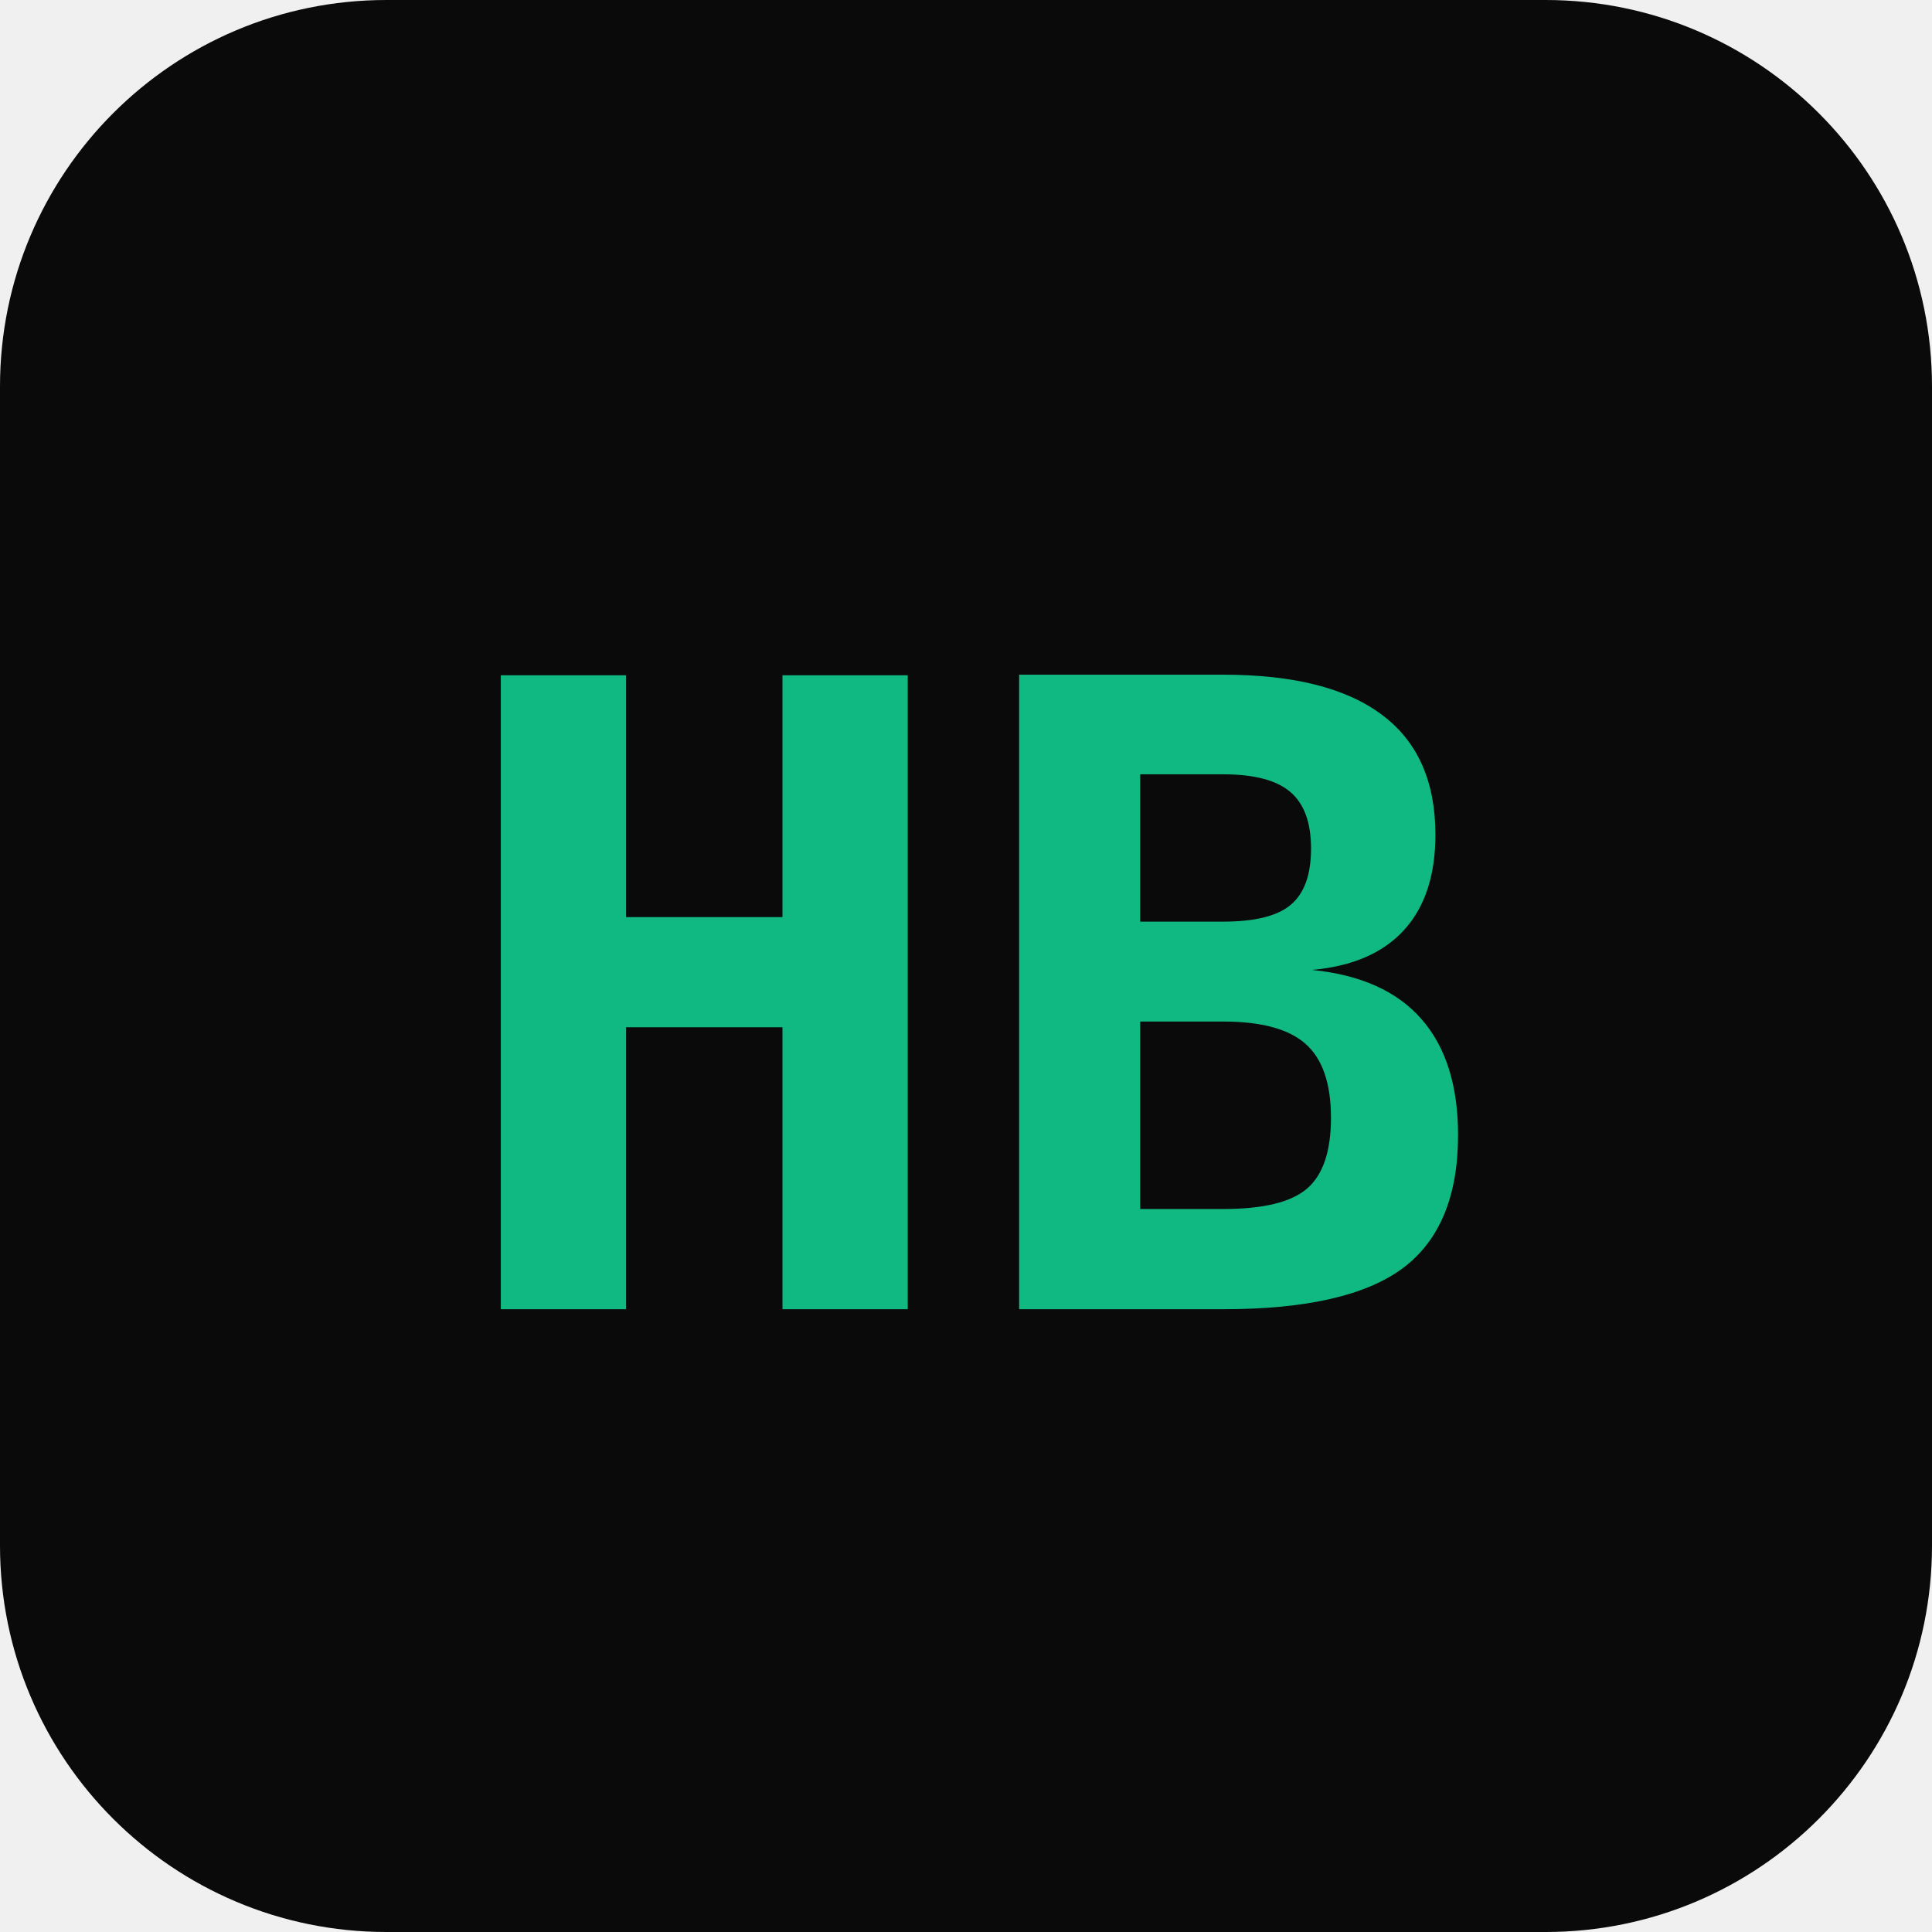
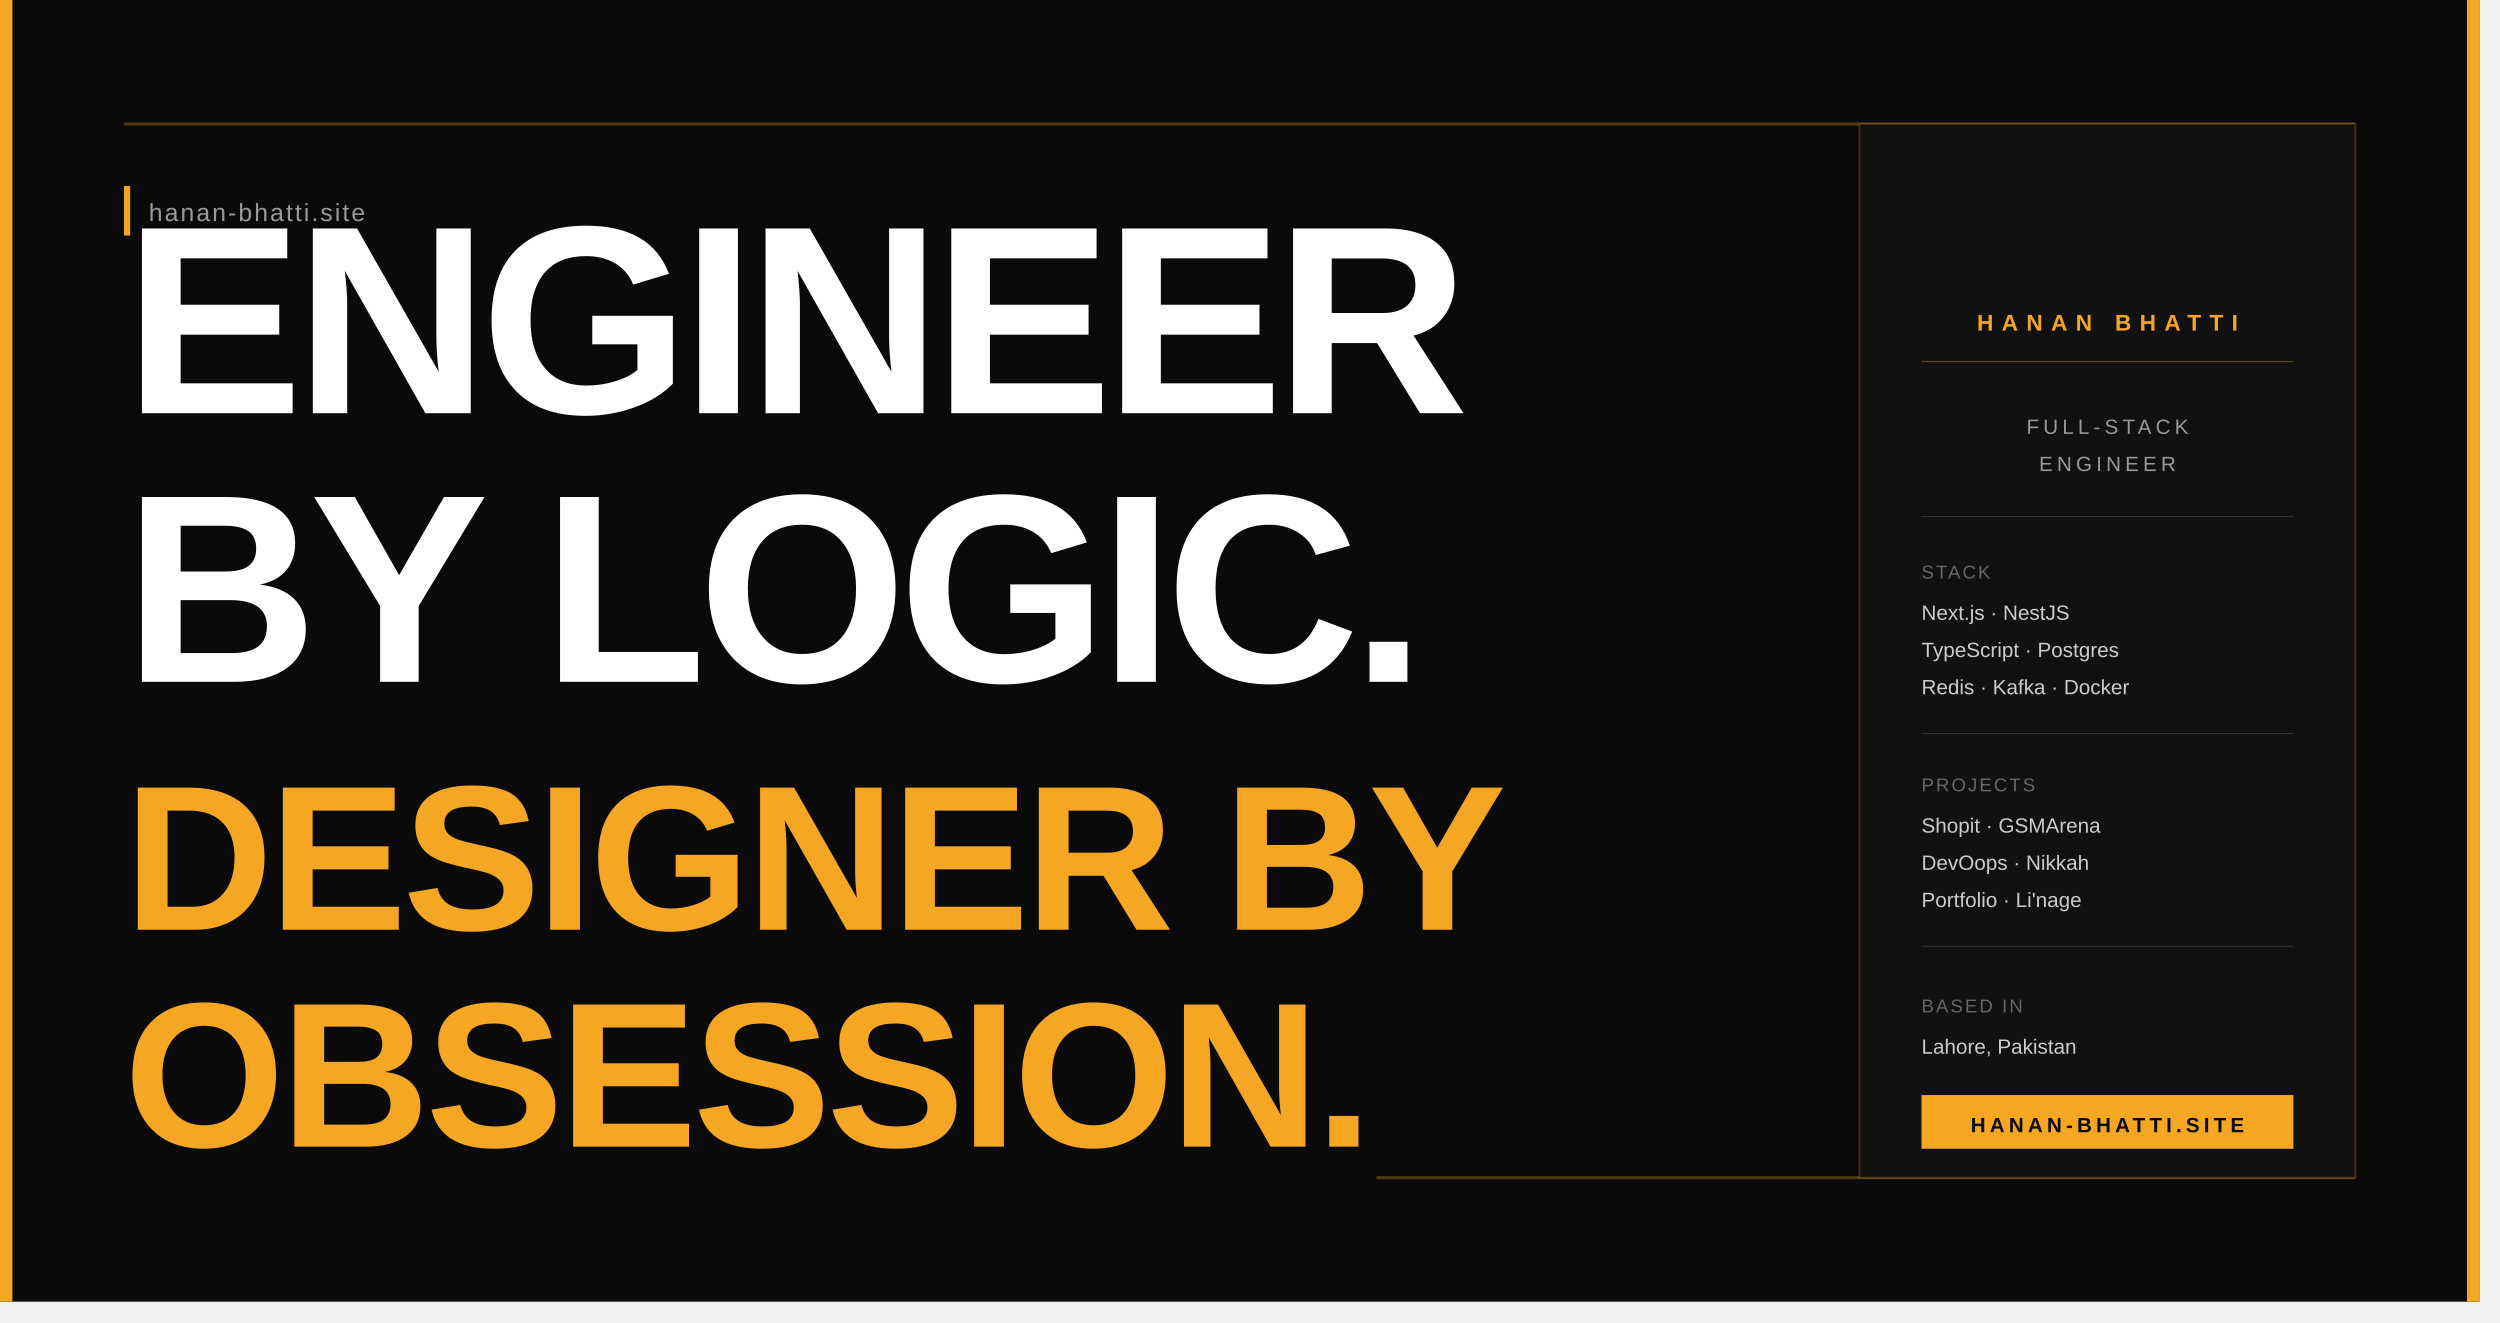
- <svg xmlns="http://www.w3.org/2000/svg" viewBox="0 0 100 100">
-   <rect width="100" height="100" rx="20" fill="#0a0a0a" />
-   <text x="50%" y="55%" dominant-baseline="middle" text-anchor="middle" font-family="monospace" font-weight="bold" font-size="45" fill="#10B981">HB</text>
+ <svg xmlns="http://www.w3.org/2000/svg" width="100%" viewBox="0 0 1210 640" role="img" style="">
+   <defs>
+     <mask id="imagine-text-gaps-begelz" maskUnits="userSpaceOnUse">
+       <rect x="0" y="0" width="1210" height="640" fill="white" />
+       <rect x="56" y="80.36" width="656.71" height="149.14" fill="black" rx="2" />
+       <rect x="56" y="210.36" width="634.035" height="149.14" fill="black" rx="2" />
+       <rect x="56" y="357.861" width="675.852" height="115.529" fill="black" rx="2" />
+       <rect x="56" y="462.861" width="610.211" height="115.529" fill="black" rx="2" />
+       <rect x="950.926" y="147.305" width="138.148" height="17.75" fill="black" rx="2" />
+       <rect x="975.872" y="198.833" width="88.257" height="14.695" fill="black" rx="2" />
+       <rect x="981.935" y="216.833" width="76.13" height="14.695" fill="black" rx="2" />
+       <rect x="926" y="270.361" width="42.28" height="13.167" fill="black" rx="2" />
+       <rect x="926" y="288.833" width="80.508" height="16.222" fill="black" rx="2" />
+       <rect x="926" y="306.833" width="104.505" height="16.222" fill="black" rx="2" />
+       <rect x="926" y="324.833" width="109.629" height="14.695" fill="black" rx="2" />
+       <rect x="926" y="373.361" width="63.884" height="13.167" fill="black" rx="2" />
+       <rect x="926" y="391.833" width="95.078" height="16.222" fill="black" rx="2" />
+       <rect x="926" y="409.833" width="89.524" height="16.222" fill="black" rx="2" />
+       <rect x="926" y="427.833" width="85.904" height="16.222" fill="black" rx="2" />
+       <rect x="926" y="480.361" width="57.916" height="13.167" fill="black" rx="2" />
+       <rect x="926" y="498.833" width="83.448" height="14.695" fill="black" rx="2" />
+       <rect x="948.921" y="536.833" width="142.159" height="14.695" fill="black" rx="2" />
+       <rect x="68" y="94.305" width="113.608" height="17.75" fill="black" rx="2" />
+     </mask>
+   </defs>
+   <rect width="1200" height="630" fill="#0a0a0a" style="fill:rgb(10, 10, 10);stroke:none;color:rgb(0, 0, 0);stroke-width:1px;stroke-linecap:butt;stroke-linejoin:miter;opacity:1;font-family:&quot;Anthropic Sans&quot;, -apple-system, BlinkMacSystemFont, &quot;Segoe UI&quot;, sans-serif;font-size:16px;font-weight:400;text-anchor:start;dominant-baseline:auto" />
+   <rect x="0" y="0" width="6" height="630" fill="#F5A623" style="fill:rgb(245, 166, 35);stroke:none;color:rgb(0, 0, 0);stroke-width:1px;stroke-linecap:butt;stroke-linejoin:miter;opacity:1;font-family:&quot;Anthropic Sans&quot;, -apple-system, BlinkMacSystemFont, &quot;Segoe UI&quot;, sans-serif;font-size:16px;font-weight:400;text-anchor:start;dominant-baseline:auto" />
+   <rect x="1194" y="0" width="6" height="630" fill="#F5A623" style="fill:rgb(245, 166, 35);stroke:none;color:rgb(0, 0, 0);stroke-width:1px;stroke-linecap:butt;stroke-linejoin:miter;opacity:1;font-family:&quot;Anthropic Sans&quot;, -apple-system, BlinkMacSystemFont, &quot;Segoe UI&quot;, sans-serif;font-size:16px;font-weight:400;text-anchor:start;dominant-baseline:auto" />
+   <line x1="60" y1="60" x2="1140" y2="60" stroke="#F5A623" stroke-width="1.5" opacity="0.3" style="fill:rgb(0, 0, 0);stroke:rgb(245, 166, 35);color:rgb(0, 0, 0);stroke-width:1.5px;stroke-linecap:butt;stroke-linejoin:miter;opacity:0.3;font-family:&quot;Anthropic Sans&quot;, -apple-system, BlinkMacSystemFont, &quot;Segoe UI&quot;, sans-serif;font-size:16px;font-weight:400;text-anchor:start;dominant-baseline:auto" />
+   <line x1="60" y1="570" x2="1140" y2="570" stroke="#F5A623" stroke-width="1.5" opacity="0.3" mask="url(#imagine-text-gaps-begelz)" style="fill:rgb(0, 0, 0);stroke:rgb(245, 166, 35);color:rgb(0, 0, 0);stroke-width:1.5px;stroke-linecap:butt;stroke-linejoin:miter;opacity:0.3;font-family:&quot;Anthropic Sans&quot;, -apple-system, BlinkMacSystemFont, &quot;Segoe UI&quot;, sans-serif;font-size:16px;font-weight:400;text-anchor:start;dominant-baseline:auto" />
+   <text x="60" y="200" font-family="Arial Black, Arial, sans-serif" font-weight="900" font-size="130" letter-spacing="-4" fill="#FFFFFF" text-anchor="start" style="fill:rgb(255, 255, 255);stroke:none;color:rgb(0, 0, 0);stroke-width:1px;stroke-linecap:butt;stroke-linejoin:miter;opacity:1;font-family:&quot;Arial Black&quot;, Arial, sans-serif;font-size:130px;font-weight:900;text-anchor:start;dominant-baseline:auto">ENGINEER</text>
+   <text x="60" y="330" font-family="Arial Black, Arial, sans-serif" font-weight="900" font-size="130" letter-spacing="-4" fill="#FFFFFF" text-anchor="start" style="fill:rgb(255, 255, 255);stroke:none;color:rgb(0, 0, 0);stroke-width:1px;stroke-linecap:butt;stroke-linejoin:miter;opacity:1;font-family:&quot;Arial Black&quot;, Arial, sans-serif;font-size:130px;font-weight:900;text-anchor:start;dominant-baseline:auto">BY LOGIC.</text>
+   <text x="60" y="450" font-family="Arial Black, Arial, sans-serif" font-weight="900" font-size="100" letter-spacing="-2" fill="#F5A623" text-anchor="start" style="fill:rgb(245, 166, 35);stroke:none;color:rgb(0, 0, 0);stroke-width:1px;stroke-linecap:butt;stroke-linejoin:miter;opacity:1;font-family:&quot;Arial Black&quot;, Arial, sans-serif;font-size:100px;font-weight:900;text-anchor:start;dominant-baseline:auto">DESIGNER BY</text>
+   <text x="60" y="555" font-family="Arial Black, Arial, sans-serif" font-weight="900" font-size="100" letter-spacing="-2" fill="#F5A623" text-anchor="start" style="fill:rgb(245, 166, 35);stroke:none;color:rgb(0, 0, 0);stroke-width:1px;stroke-linecap:butt;stroke-linejoin:miter;opacity:1;font-family:&quot;Arial Black&quot;, Arial, sans-serif;font-size:100px;font-weight:900;text-anchor:start;dominant-baseline:auto">OBSESSION.</text>
+   <rect x="900" y="60" width="240" height="510" fill="#111111" rx="0" style="fill:rgb(17, 17, 17);stroke:none;color:rgb(0, 0, 0);stroke-width:1px;stroke-linecap:butt;stroke-linejoin:miter;opacity:1;font-family:&quot;Anthropic Sans&quot;, -apple-system, BlinkMacSystemFont, &quot;Segoe UI&quot;, sans-serif;font-size:16px;font-weight:400;text-anchor:start;dominant-baseline:auto" />
+   <rect x="900" y="60" width="240" height="510" fill="none" stroke="#F5A623" stroke-width="1" opacity="0.2" rx="0" style="fill:none;stroke:rgb(245, 166, 35);color:rgb(0, 0, 0);stroke-width:1px;stroke-linecap:butt;stroke-linejoin:miter;opacity:0.2;font-family:&quot;Anthropic Sans&quot;, -apple-system, BlinkMacSystemFont, &quot;Segoe UI&quot;, sans-serif;font-size:16px;font-weight:400;text-anchor:start;dominant-baseline:auto" />
+   <text x="1020" y="160" font-family="Arial, sans-serif" font-weight="700" font-size="11" fill="#F5A623" text-anchor="middle" letter-spacing="4" style="fill:rgb(245, 166, 35);stroke:none;color:rgb(0, 0, 0);stroke-width:1px;stroke-linecap:butt;stroke-linejoin:miter;opacity:1;font-family:Arial, sans-serif;font-size:11px;font-weight:700;text-anchor:middle;dominant-baseline:auto">HANAN BHATTI</text>
+   <line x1="930" y1="175" x2="1110" y2="175" stroke="#F5A623" stroke-width="0.5" opacity="0.4" style="fill:rgb(0, 0, 0);stroke:rgb(245, 166, 35);color:rgb(0, 0, 0);stroke-width:0.5px;stroke-linecap:butt;stroke-linejoin:miter;opacity:0.4;font-family:&quot;Anthropic Sans&quot;, -apple-system, BlinkMacSystemFont, &quot;Segoe UI&quot;, sans-serif;font-size:16px;font-weight:400;text-anchor:start;dominant-baseline:auto" />
+   <text x="1020" y="210" font-family="Arial, sans-serif" font-size="10" fill="#999999" text-anchor="middle" letter-spacing="2" style="fill:rgb(153, 153, 153);stroke:none;color:rgb(0, 0, 0);stroke-width:1px;stroke-linecap:butt;stroke-linejoin:miter;opacity:1;font-family:Arial, sans-serif;font-size:10px;font-weight:400;text-anchor:middle;dominant-baseline:auto">FULL-STACK</text>
+   <text x="1020" y="228" font-family="Arial, sans-serif" font-size="10" fill="#999999" text-anchor="middle" letter-spacing="2" style="fill:rgb(153, 153, 153);stroke:none;color:rgb(0, 0, 0);stroke-width:1px;stroke-linecap:butt;stroke-linejoin:miter;opacity:1;font-family:Arial, sans-serif;font-size:10px;font-weight:400;text-anchor:middle;dominant-baseline:auto">ENGINEER</text>
+   <line x1="930" y1="250" x2="1110" y2="250" stroke="#333333" stroke-width="0.5" style="fill:rgb(0, 0, 0);stroke:rgb(51, 51, 51);color:rgb(0, 0, 0);stroke-width:0.5px;stroke-linecap:butt;stroke-linejoin:miter;opacity:1;font-family:&quot;Anthropic Sans&quot;, -apple-system, BlinkMacSystemFont, &quot;Segoe UI&quot;, sans-serif;font-size:16px;font-weight:400;text-anchor:start;dominant-baseline:auto" />
+   <text x="930" y="280" font-family="Arial, sans-serif" font-size="9" fill="#666666" text-anchor="start" letter-spacing="1" style="fill:rgb(102, 102, 102);stroke:none;color:rgb(0, 0, 0);stroke-width:1px;stroke-linecap:butt;stroke-linejoin:miter;opacity:1;font-family:Arial, sans-serif;font-size:9px;font-weight:400;text-anchor:start;dominant-baseline:auto">STACK</text>
+   <text x="930" y="300" font-family="Arial, sans-serif" font-size="10" fill="#CCCCCC" text-anchor="start" style="fill:rgb(204, 204, 204);stroke:none;color:rgb(0, 0, 0);stroke-width:1px;stroke-linecap:butt;stroke-linejoin:miter;opacity:1;font-family:Arial, sans-serif;font-size:10px;font-weight:400;text-anchor:start;dominant-baseline:auto">Next.js · NestJS</text>
+   <text x="930" y="318" font-family="Arial, sans-serif" font-size="10" fill="#CCCCCC" text-anchor="start" style="fill:rgb(204, 204, 204);stroke:none;color:rgb(0, 0, 0);stroke-width:1px;stroke-linecap:butt;stroke-linejoin:miter;opacity:1;font-family:Arial, sans-serif;font-size:10px;font-weight:400;text-anchor:start;dominant-baseline:auto">TypeScript · Postgres</text>
+   <text x="930" y="336" font-family="Arial, sans-serif" font-size="10" fill="#CCCCCC" text-anchor="start" style="fill:rgb(204, 204, 204);stroke:none;color:rgb(0, 0, 0);stroke-width:1px;stroke-linecap:butt;stroke-linejoin:miter;opacity:1;font-family:Arial, sans-serif;font-size:10px;font-weight:400;text-anchor:start;dominant-baseline:auto">Redis · Kafka · Docker</text>
+   <line x1="930" y1="355" x2="1110" y2="355" stroke="#333333" stroke-width="0.5" style="fill:rgb(0, 0, 0);stroke:rgb(51, 51, 51);color:rgb(0, 0, 0);stroke-width:0.5px;stroke-linecap:butt;stroke-linejoin:miter;opacity:1;font-family:&quot;Anthropic Sans&quot;, -apple-system, BlinkMacSystemFont, &quot;Segoe UI&quot;, sans-serif;font-size:16px;font-weight:400;text-anchor:start;dominant-baseline:auto" />
+   <text x="930" y="383" font-family="Arial, sans-serif" font-size="9" fill="#666666" text-anchor="start" letter-spacing="1" style="fill:rgb(102, 102, 102);stroke:none;color:rgb(0, 0, 0);stroke-width:1px;stroke-linecap:butt;stroke-linejoin:miter;opacity:1;font-family:Arial, sans-serif;font-size:9px;font-weight:400;text-anchor:start;dominant-baseline:auto">PROJECTS</text>
+   <text x="930" y="403" font-family="Arial, sans-serif" font-size="10" fill="#CCCCCC" text-anchor="start" style="fill:rgb(204, 204, 204);stroke:none;color:rgb(0, 0, 0);stroke-width:1px;stroke-linecap:butt;stroke-linejoin:miter;opacity:1;font-family:Arial, sans-serif;font-size:10px;font-weight:400;text-anchor:start;dominant-baseline:auto">Shopit · GSMArena</text>
+   <text x="930" y="421" font-family="Arial, sans-serif" font-size="10" fill="#CCCCCC" text-anchor="start" style="fill:rgb(204, 204, 204);stroke:none;color:rgb(0, 0, 0);stroke-width:1px;stroke-linecap:butt;stroke-linejoin:miter;opacity:1;font-family:Arial, sans-serif;font-size:10px;font-weight:400;text-anchor:start;dominant-baseline:auto">DevOops · Nikkah</text>
+   <text x="930" y="439" font-family="Arial, sans-serif" font-size="10" fill="#CCCCCC" text-anchor="start" style="fill:rgb(204, 204, 204);stroke:none;color:rgb(0, 0, 0);stroke-width:1px;stroke-linecap:butt;stroke-linejoin:miter;opacity:1;font-family:Arial, sans-serif;font-size:10px;font-weight:400;text-anchor:start;dominant-baseline:auto">Portfolio · Li'nage</text>
+   <line x1="930" y1="458" x2="1110" y2="458" stroke="#333333" stroke-width="0.5" style="fill:rgb(0, 0, 0);stroke:rgb(51, 51, 51);color:rgb(0, 0, 0);stroke-width:0.5px;stroke-linecap:butt;stroke-linejoin:miter;opacity:1;font-family:&quot;Anthropic Sans&quot;, -apple-system, BlinkMacSystemFont, &quot;Segoe UI&quot;, sans-serif;font-size:16px;font-weight:400;text-anchor:start;dominant-baseline:auto" />
+   <text x="930" y="490" font-family="Arial, sans-serif" font-size="9" fill="#666666" text-anchor="start" letter-spacing="1" style="fill:rgb(102, 102, 102);stroke:none;color:rgb(0, 0, 0);stroke-width:1px;stroke-linecap:butt;stroke-linejoin:miter;opacity:1;font-family:Arial, sans-serif;font-size:9px;font-weight:400;text-anchor:start;dominant-baseline:auto">BASED IN</text>
+   <text x="930" y="510" font-family="Arial, sans-serif" font-size="10" fill="#CCCCCC" text-anchor="start" style="fill:rgb(204, 204, 204);stroke:none;color:rgb(0, 0, 0);stroke-width:1px;stroke-linecap:butt;stroke-linejoin:miter;opacity:1;font-family:Arial, sans-serif;font-size:10px;font-weight:400;text-anchor:start;dominant-baseline:auto">Lahore, Pakistan</text>
+   <rect x="930" y="530" width="180" height="26" fill="#F5A623" rx="0" style="fill:rgb(245, 166, 35);stroke:none;color:rgb(0, 0, 0);stroke-width:1px;stroke-linecap:butt;stroke-linejoin:miter;opacity:1;font-family:&quot;Anthropic Sans&quot;, -apple-system, BlinkMacSystemFont, &quot;Segoe UI&quot;, sans-serif;font-size:16px;font-weight:400;text-anchor:start;dominant-baseline:auto" />
+   <text x="1020" y="548" font-family="Arial, sans-serif" font-weight="700" font-size="10" fill="#0a0a0a" text-anchor="middle" letter-spacing="2" style="fill:rgb(10, 10, 10);stroke:none;color:rgb(0, 0, 0);stroke-width:1px;stroke-linecap:butt;stroke-linejoin:miter;opacity:1;font-family:Arial, sans-serif;font-size:10px;font-weight:700;text-anchor:middle;dominant-baseline:auto">HANAN-BHATTI.SITE</text>
+   <rect x="60" y="90" width="3" height="24" fill="#F5A623" style="fill:rgb(245, 166, 35);stroke:none;color:rgb(0, 0, 0);stroke-width:1px;stroke-linecap:butt;stroke-linejoin:miter;opacity:1;font-family:&quot;Anthropic Sans&quot;, -apple-system, BlinkMacSystemFont, &quot;Segoe UI&quot;, sans-serif;font-size:16px;font-weight:400;text-anchor:start;dominant-baseline:auto" />
+   <text x="72" y="107" font-family="Arial, sans-serif" font-size="12" fill="#999999" letter-spacing="1" style="fill:rgb(153, 153, 153);stroke:none;color:rgb(0, 0, 0);stroke-width:1px;stroke-linecap:butt;stroke-linejoin:miter;opacity:1;font-family:Arial, sans-serif;font-size:12px;font-weight:400;text-anchor:start;dominant-baseline:auto">hanan-bhatti.site</text>
</svg>
